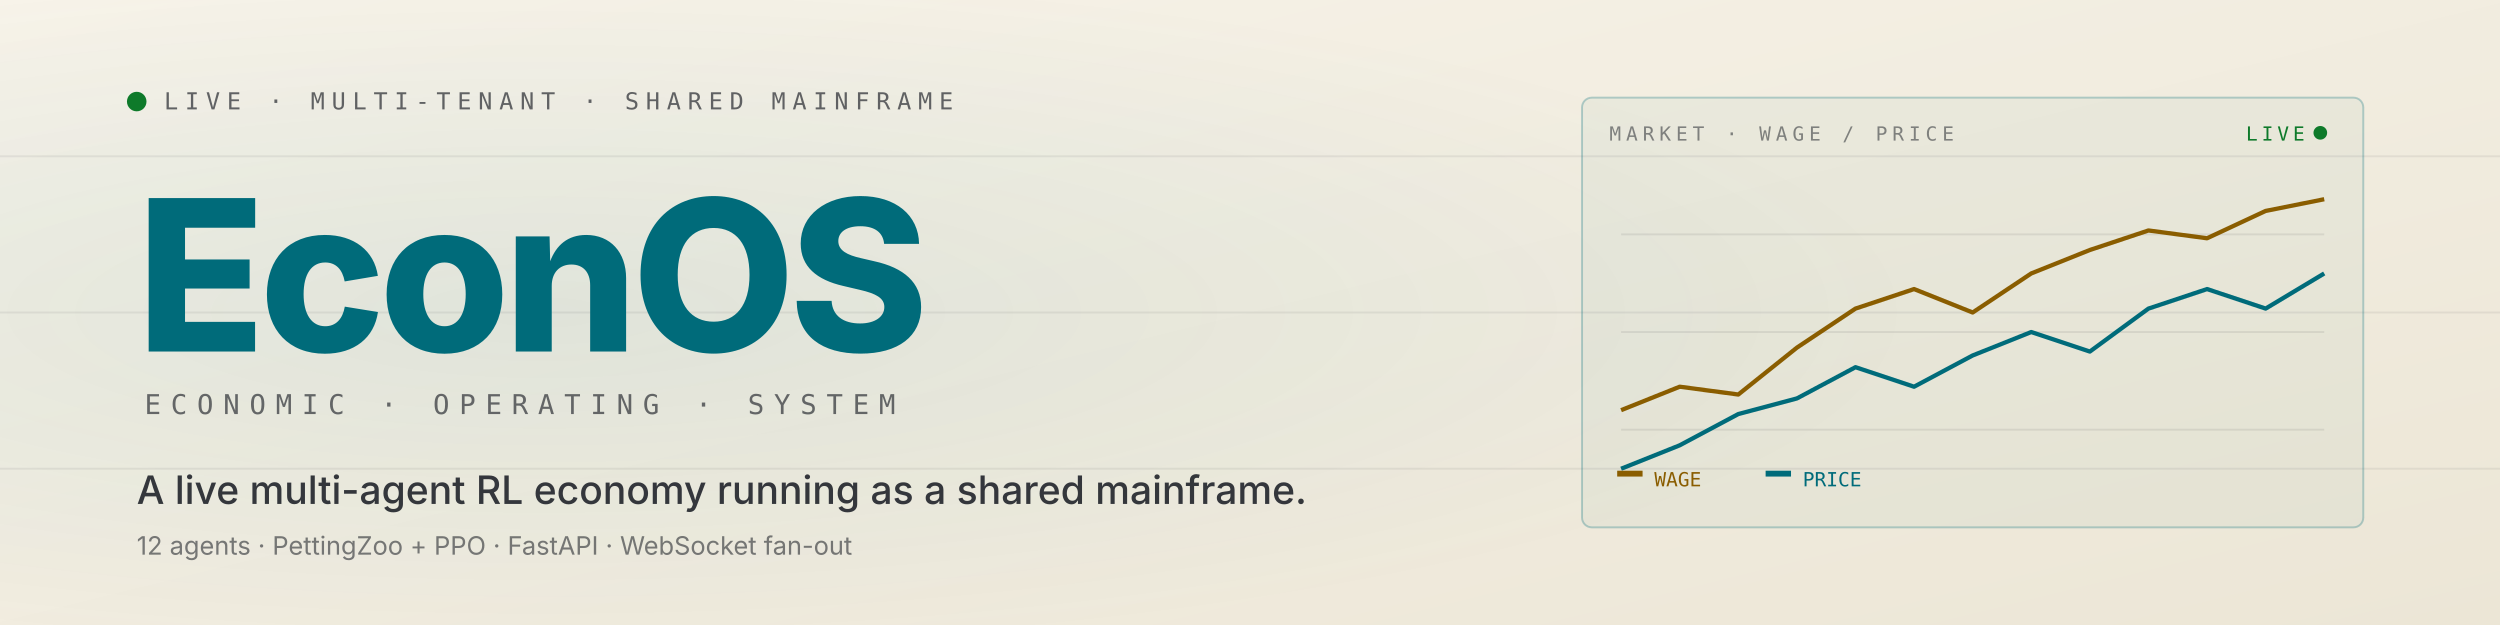
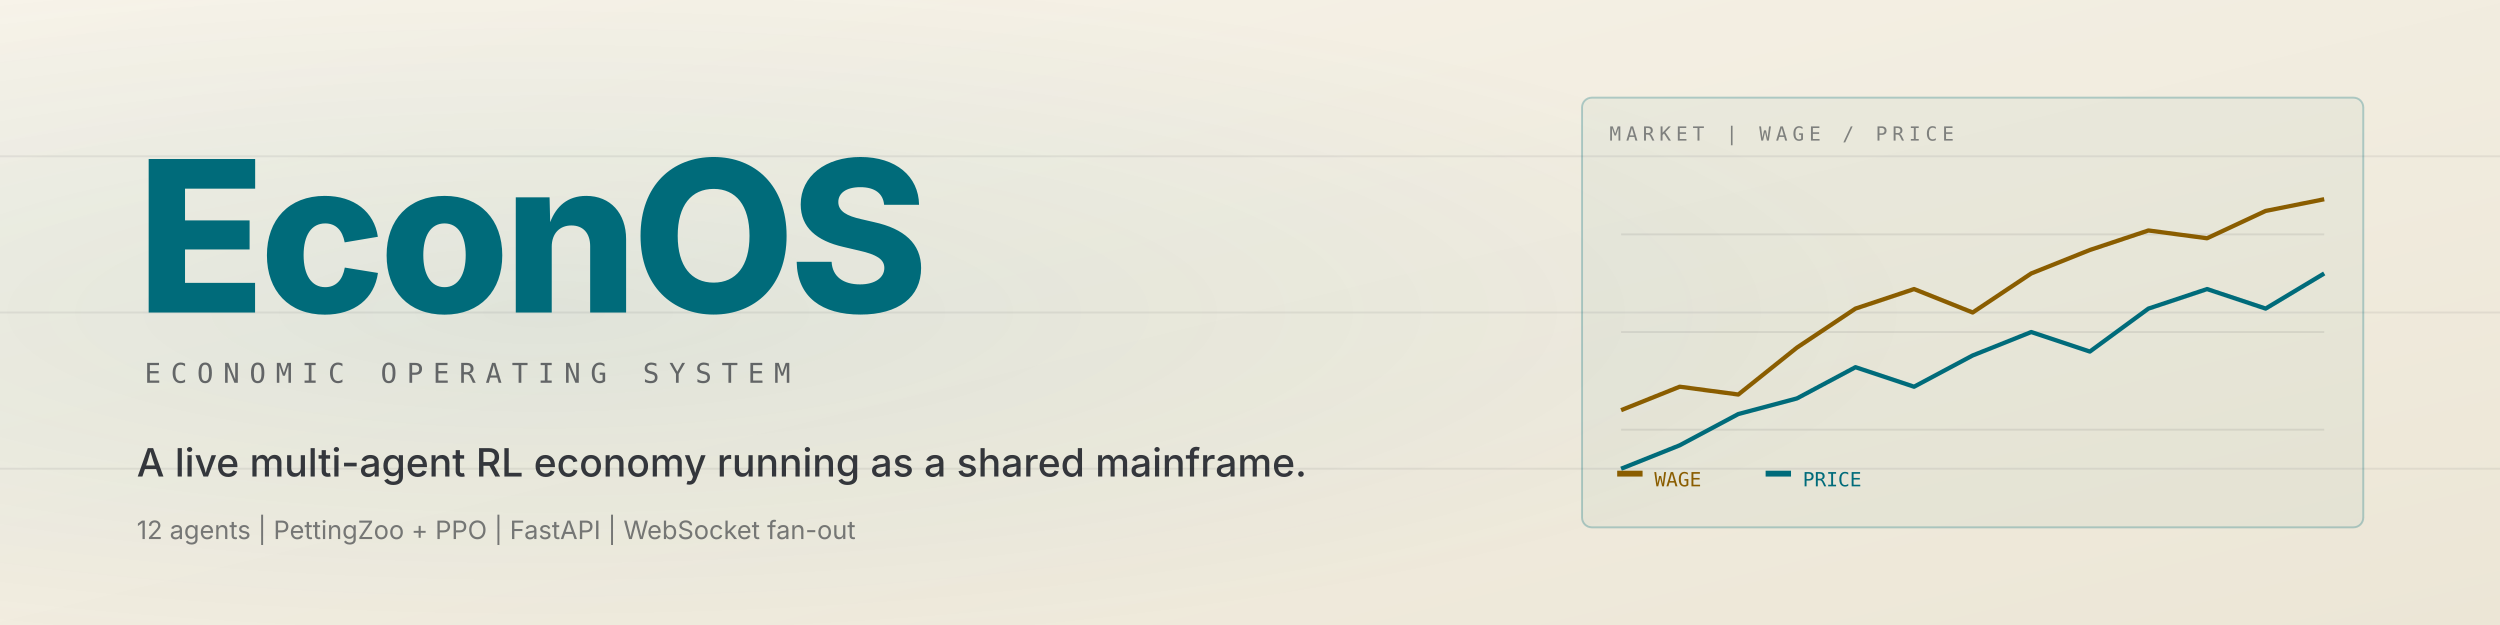
<svg xmlns="http://www.w3.org/2000/svg" viewBox="0 0 1280 320" width="1280" height="320" role="img" aria-label="EconOS — Economic Operating System">
  <defs>
    <linearGradient id="bgGrad" x1="0" y1="0" x2="1" y2="1">
      <stop offset="0%" stop-color="#f7f3e9" />
      <stop offset="100%" stop-color="#ece6d6" />
    </linearGradient>
    <radialGradient id="cyanHaze" cx="22%" cy="50%" r="55%">
      <stop offset="0%" stop-color="#006B7A" stop-opacity="0.08" />
      <stop offset="100%" stop-color="#006B7A" stop-opacity="0" />
    </radialGradient>
  </defs>
  <rect width="1280" height="320" fill="url(#bgGrad)" />
  <rect width="1280" height="320" fill="url(#cyanHaze)" />
  <g stroke="rgba(20,24,32,0.07)" stroke-width="1">
    <line x1="0" y1="80" x2="1280" y2="80" />
    <line x1="0" y1="160" x2="1280" y2="160" />
    <line x1="0" y1="240" x2="1280" y2="240" />
  </g>
-   <g transform="translate(70, 56)">
-     <circle cx="0" cy="-4" r="5" fill="#0E7A2A" />
-     <text x="14" y="0" font-family="ui-monospace, Menlo, Monaco, 'JetBrains Mono', monospace" font-size="12" fill="rgba(20,24,32,0.65)" letter-spacing="3.5">LIVE · MULTI-TENANT · SHARED MAINFRAME</text>
-   </g>
-   <text x="70" y="180" font-family="Inter, system-ui, -apple-system, 'Helvetica Neue', sans-serif" font-size="108" font-weight="800" fill="#006B7A" letter-spacing="-3">EconOS</text>
-   <text x="74" y="212" font-family="ui-monospace, Menlo, Monaco, 'JetBrains Mono', monospace" font-size="14" fill="rgba(20,24,32,0.62)" letter-spacing="5">ECONOMIC · OPERATING · SYSTEM</text>
-   <text x="70" y="258" font-family="Inter, system-ui, -apple-system, 'Helvetica Neue', sans-serif" font-size="20" font-weight="500" fill="rgba(20,24,32,0.85)">A live multi-agent RL economy running as a shared mainframe.</text>
-   <text x="70" y="284" font-family="Inter, system-ui, -apple-system, 'Helvetica Neue', sans-serif" font-size="13" fill="rgba(20,24,32,0.55)">12 agents · PettingZoo + PPO · FastAPI · WebSocket fan-out</text>
+   <text x="70" y="160" font-family="Inter, system-ui, -apple-system, 'Helvetica Neue', sans-serif" font-size="108" font-weight="800" fill="#006B7A" letter-spacing="-3">EconOS</text>
+   <text x="74" y="196" font-family="ui-monospace, Menlo, Monaco, 'JetBrains Mono', monospace" font-size="14" fill="rgba(20,24,32,0.62)" letter-spacing="5">ECONOMIC OPERATING SYSTEM</text>
+   <text x="70" y="244" font-family="Inter, system-ui, -apple-system, 'Helvetica Neue', sans-serif" font-size="20" font-weight="500" fill="rgba(20,24,32,0.85)">A live multi-agent RL economy running as a shared mainframe.</text>
+   <text x="70" y="276" font-family="Inter, system-ui, -apple-system, 'Helvetica Neue', sans-serif" font-size="13" fill="rgba(20,24,32,0.55)">12 agents | PettingZoo + PPO | FastAPI | WebSocket fan-out</text>
  <g transform="translate(810, 50)">
    <rect x="0" y="0" width="400" height="220" rx="5" fill="rgba(0,107,122,0.04)" stroke="rgba(0,107,122,0.28)" stroke-width="1" />
-     <text x="14" y="22" font-family="ui-monospace, Menlo, Monaco, 'JetBrains Mono', monospace" font-size="10" fill="rgba(20,24,32,0.5)" letter-spacing="2.5">MARKET · WAGE / PRICE</text>
-     <circle cx="378" cy="18" r="3.5" fill="#0E7A2A" />
-     <text x="370" y="22" font-family="ui-monospace, monospace" font-size="10" fill="#0E7A2A" text-anchor="end" letter-spacing="2">LIVE</text>
+     <text x="14" y="22" font-family="ui-monospace, Menlo, Monaco, 'JetBrains Mono', monospace" font-size="10" fill="rgba(20,24,32,0.5)" letter-spacing="2.5">MARKET | WAGE / PRICE</text>
    <g stroke="rgba(20,24,32,0.08)" stroke-width="1">
      <line x1="20" y1="70" x2="380" y2="70" />
      <line x1="20" y1="120" x2="380" y2="120" />
      <line x1="20" y1="170" x2="380" y2="170" />
    </g>
    <polyline fill="none" stroke="#8A5D00" stroke-width="2.2" stroke-linejoin="round" points="20,160 50,148 80,152 110,128 140,108 170,98 200,110 230,90 260,78 290,68 320,72 350,58 380,52" />
    <polyline fill="none" stroke="#006B7A" stroke-width="2.2" stroke-linejoin="round" points="20,190 50,178 80,162 110,154 140,138 170,148 200,132 230,120 260,130 290,108 320,98 350,108 380,90" />
    <g transform="translate(18, 200)" font-family="ui-monospace, Menlo, monospace" font-size="10">
      <rect x="0" y="-9" width="13" height="3" fill="#8A5D00" />
      <text x="19" y="-1" fill="#8A5D00">WAGE</text>
      <rect x="76" y="-9" width="13" height="3" fill="#006B7A" />
      <text x="95" y="-1" fill="#006B7A">PRICE</text>
    </g>
  </g>
</svg>
